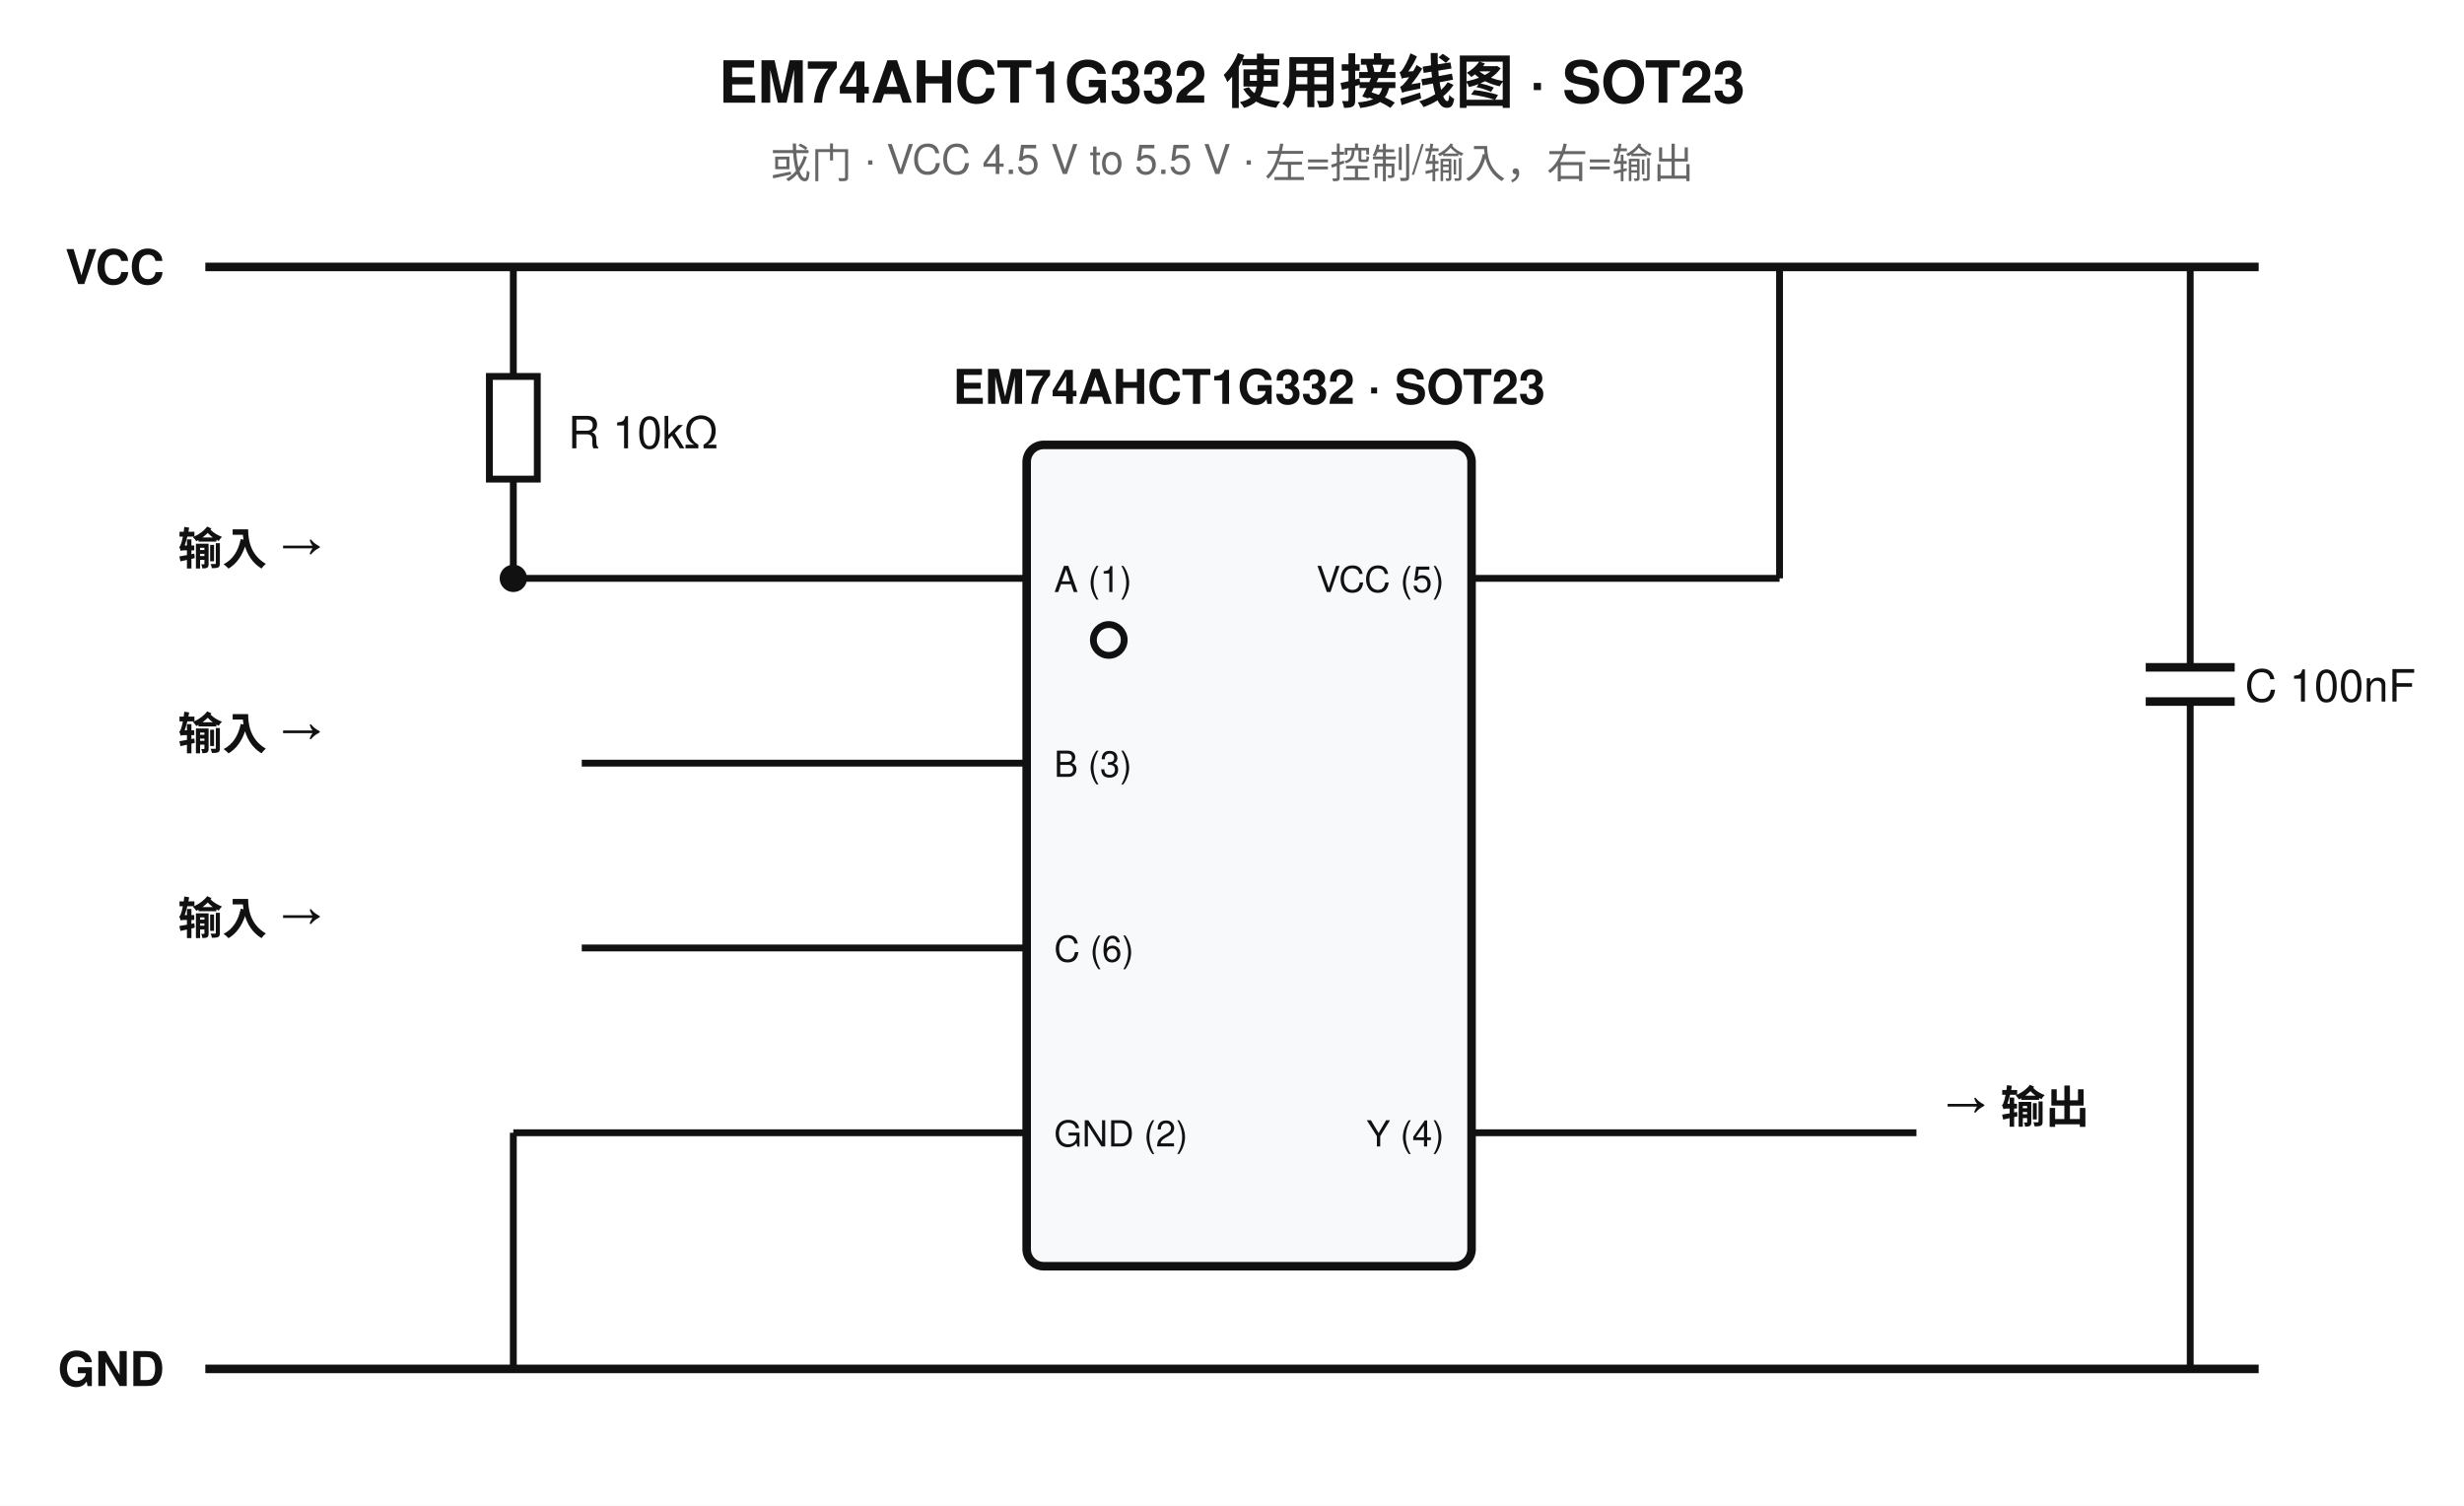
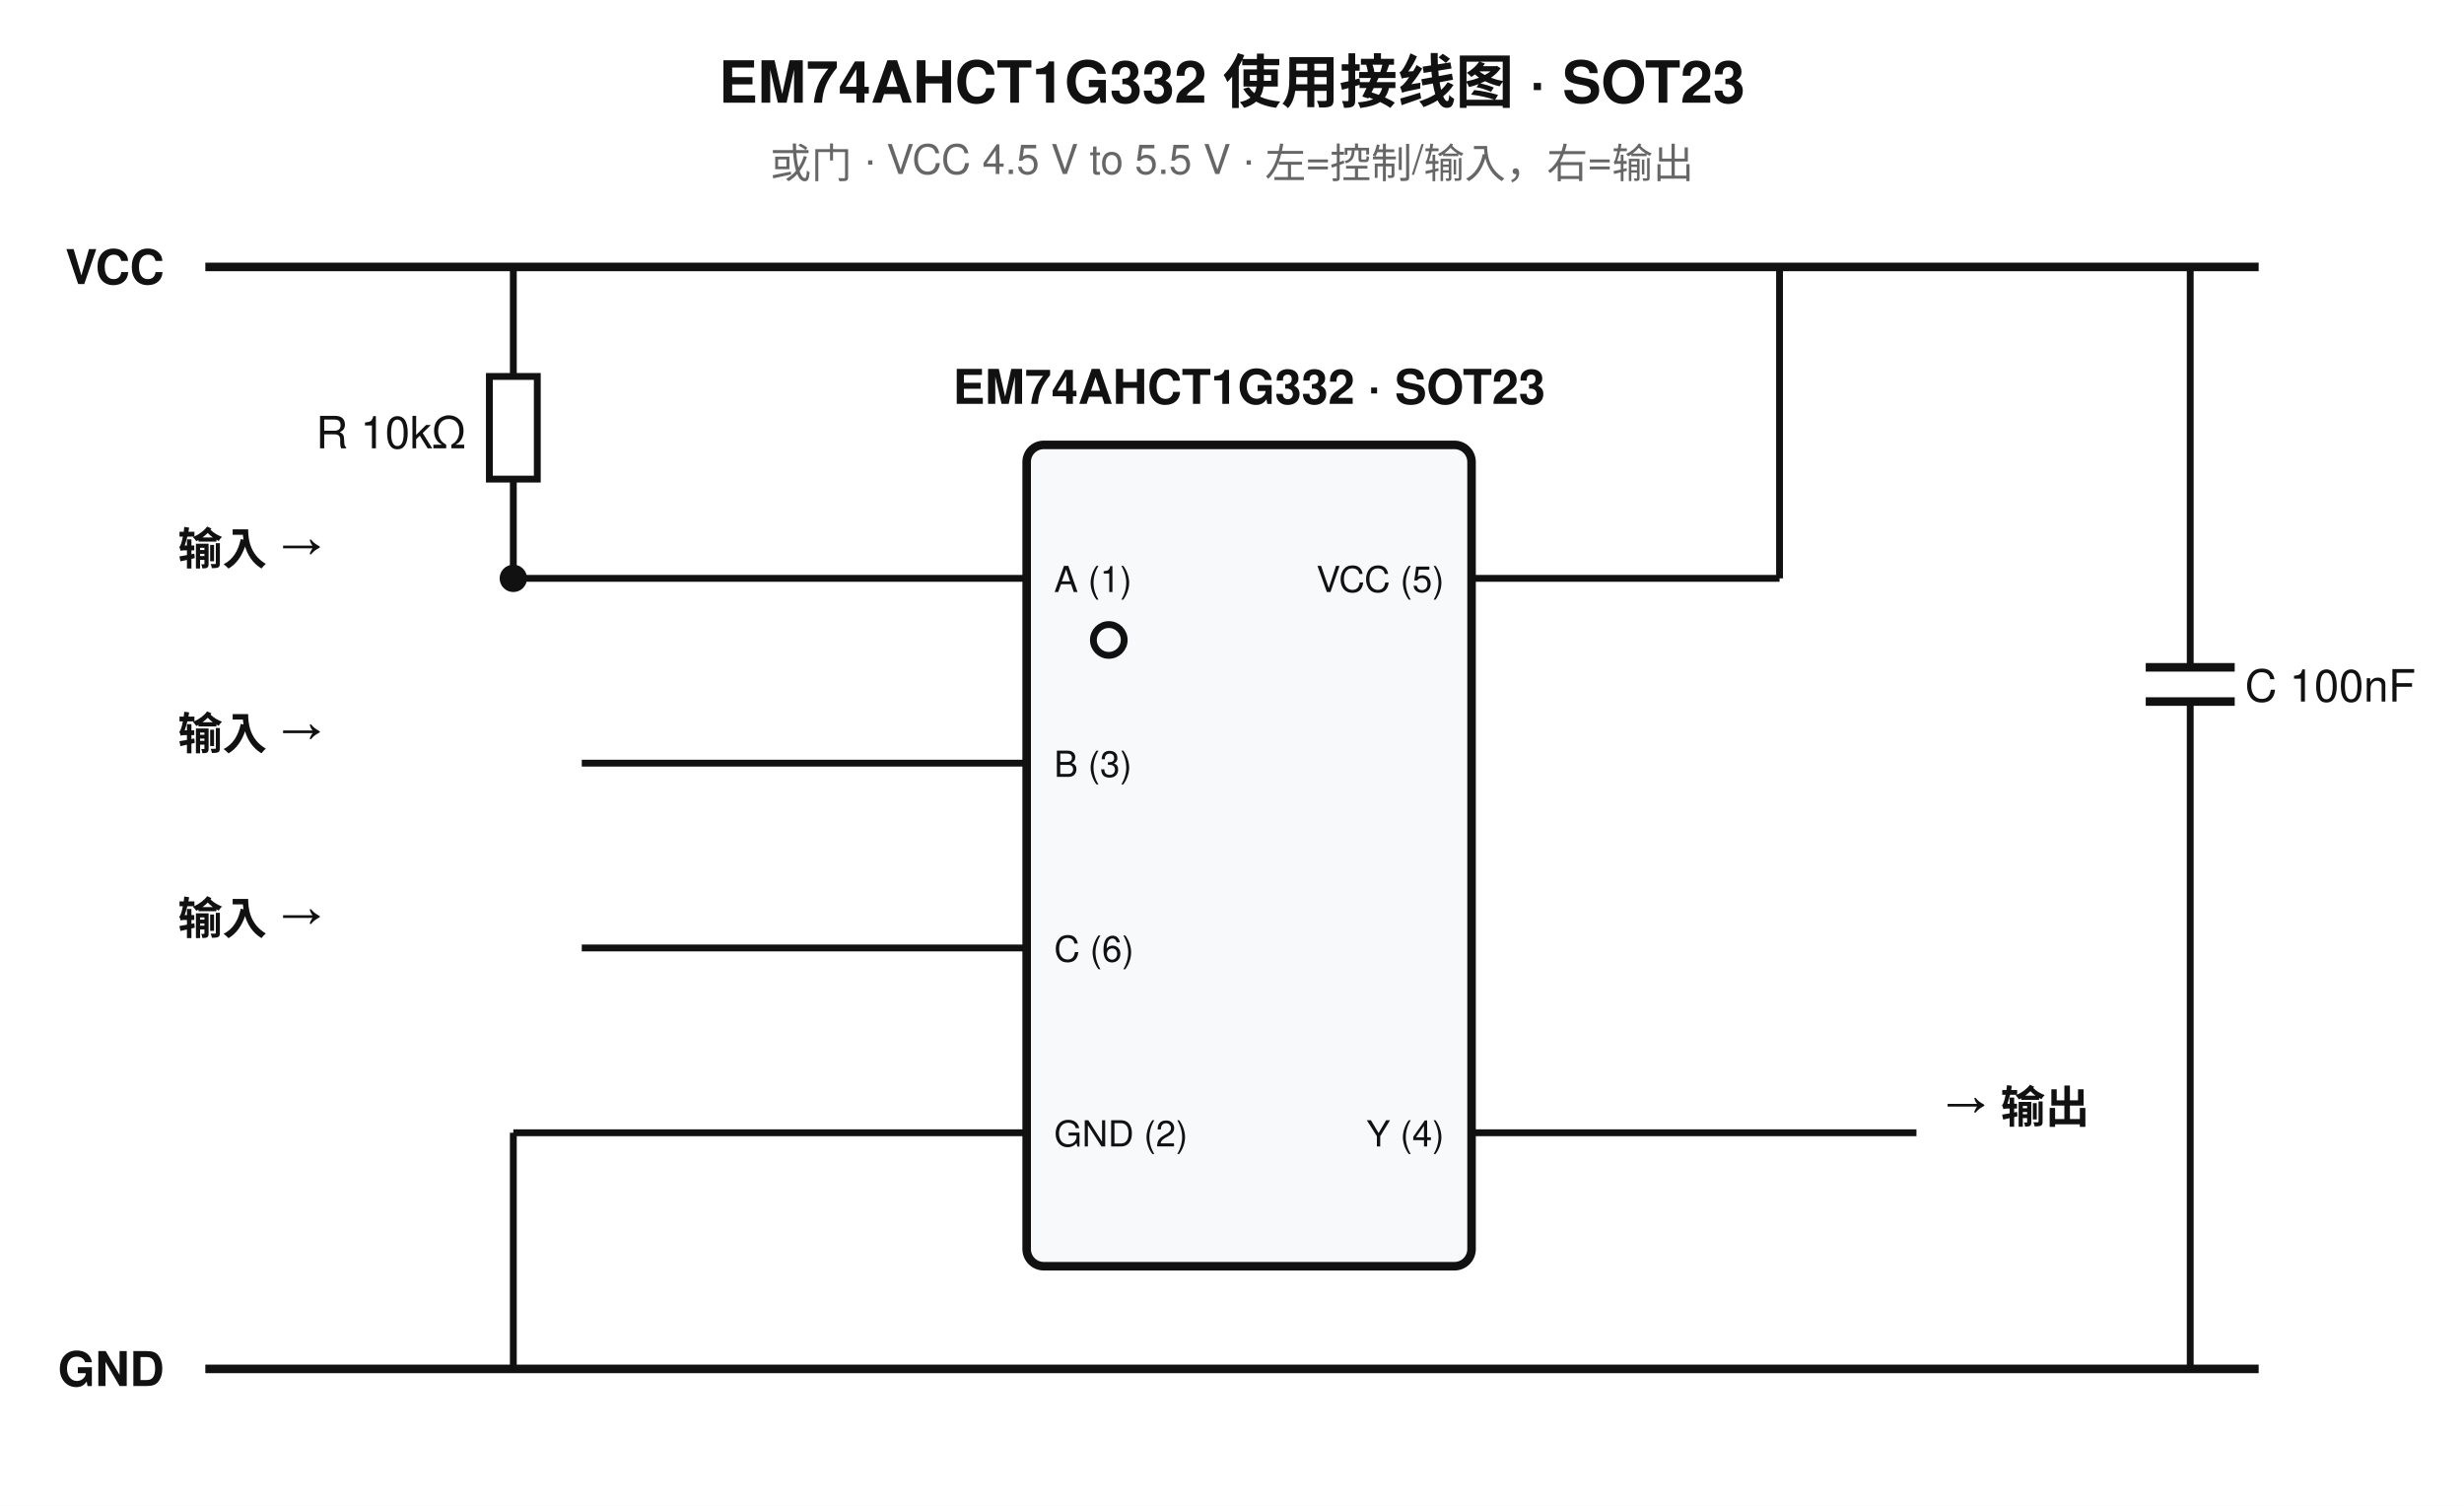
<svg xmlns="http://www.w3.org/2000/svg" viewBox="0 0 720 440" font-family="Helvetica,Arial,sans-serif">
  <rect width="720" height="440" fill="#fff" />
  <text x="360" y="30" text-anchor="middle" font-size="17" font-weight="bold" fill="#111">EM74AHCT1G332 使用接线图 · SOT23</text>
  <text x="360" y="52" text-anchor="middle" font-size="12" fill="#666">或门 · VCC 4.5 V to 5.5 V · 左=控制/输入，右=输出</text>
  <line x1="60" y1="78" x2="660" y2="78" stroke="#111" stroke-width="2.5" />
  <text x="48" y="83" text-anchor="end" font-size="14" font-weight="bold" fill="#111">VCC</text>
  <line x1="60" y1="400" x2="660" y2="400" stroke="#111" stroke-width="2.5" />
  <text x="48" y="405" text-anchor="end" font-size="14" font-weight="bold" fill="#111">GND</text>
  <text x="365" y="118" text-anchor="middle" font-size="14" font-weight="bold" fill="#111">EM74AHCT1G332 · SOT23</text>
  <rect x="300" y="130" width="130" height="240" rx="5" fill="#f7f9fb" stroke="#111" stroke-width="2.5" />
  <text x="308" y="173.0" font-size="10.5" fill="#111">A (1)</text>
  <line x1="300" y1="169.0" x2="150" y2="169.0" stroke="#111" stroke-width="2" />
  <line x1="150" y1="78" x2="150" y2="110.0" stroke="#111" stroke-width="2" />
  <rect x="143" y="110.0" width="14" height="30" fill="#fff" stroke="#111" stroke-width="2" />
  <line x1="150" y1="140.0" x2="150" y2="169.0" stroke="#111" stroke-width="2" />
  <circle cx="150" cy="169.0" r="4" fill="#111" />
-   <text x="166" y="131.0" font-size="13" fill="#111">R 10kΩ</text>
+   <text x="136" y="131.0" text-anchor="end" font-size="13" fill="#111">R 10kΩ</text>
  <text x="52" y="165.0" font-size="13" font-weight="bold" fill="#111">输入 →</text>
  <text x="308" y="227.0" font-size="10.5" fill="#111">B (3)</text>
  <line x1="300" y1="223.0" x2="170" y2="223.0" stroke="#111" stroke-width="2" />
  <text x="52" y="219.0" font-size="13" font-weight="bold" fill="#111">输入 →</text>
  <text x="308" y="281.0" font-size="10.5" fill="#111">C (6)</text>
  <line x1="300" y1="277.0" x2="170" y2="277.0" stroke="#111" stroke-width="2" />
  <text x="52" y="273.0" font-size="13" font-weight="bold" fill="#111">输入 →</text>
  <text x="308" y="335.0" font-size="10.5" fill="#111">GND (2)</text>
  <line x1="300" y1="331.0" x2="150" y2="331.0" stroke="#111" stroke-width="2" />
  <line x1="150" y1="331.0" x2="150" y2="400" stroke="#111" stroke-width="2" />
  <text x="422" y="173.0" text-anchor="end" font-size="10.5" fill="#111">VCC (5)</text>
  <line x1="430" y1="169.0" x2="520" y2="169.0" stroke="#111" stroke-width="2" />
  <line x1="520" y1="169.0" x2="520" y2="78" stroke="#111" stroke-width="2" />
  <text x="422" y="335.0" text-anchor="end" font-size="10.5" fill="#111">Y (4)</text>
  <line x1="430" y1="331.0" x2="560" y2="331.0" stroke="#111" stroke-width="2" />
  <text x="568" y="327.0" font-size="13" font-weight="bold" fill="#111">→ 输出</text>
  <circle cx="324" cy="187.0" r="4.5" fill="none" stroke="#111" stroke-width="2" />
  <text x="656" y="205" font-size="13" fill="#111">C 100nF</text>
  <line x1="640" y1="78" x2="640" y2="195" stroke="#111" stroke-width="2" />
  <line x1="627" y1="195" x2="653" y2="195" stroke="#111" stroke-width="2.5" />
  <line x1="627" y1="205" x2="653" y2="205" stroke="#111" stroke-width="2.5" />
  <line x1="640" y1="205" x2="640" y2="400" stroke="#111" stroke-width="2" />
</svg>
